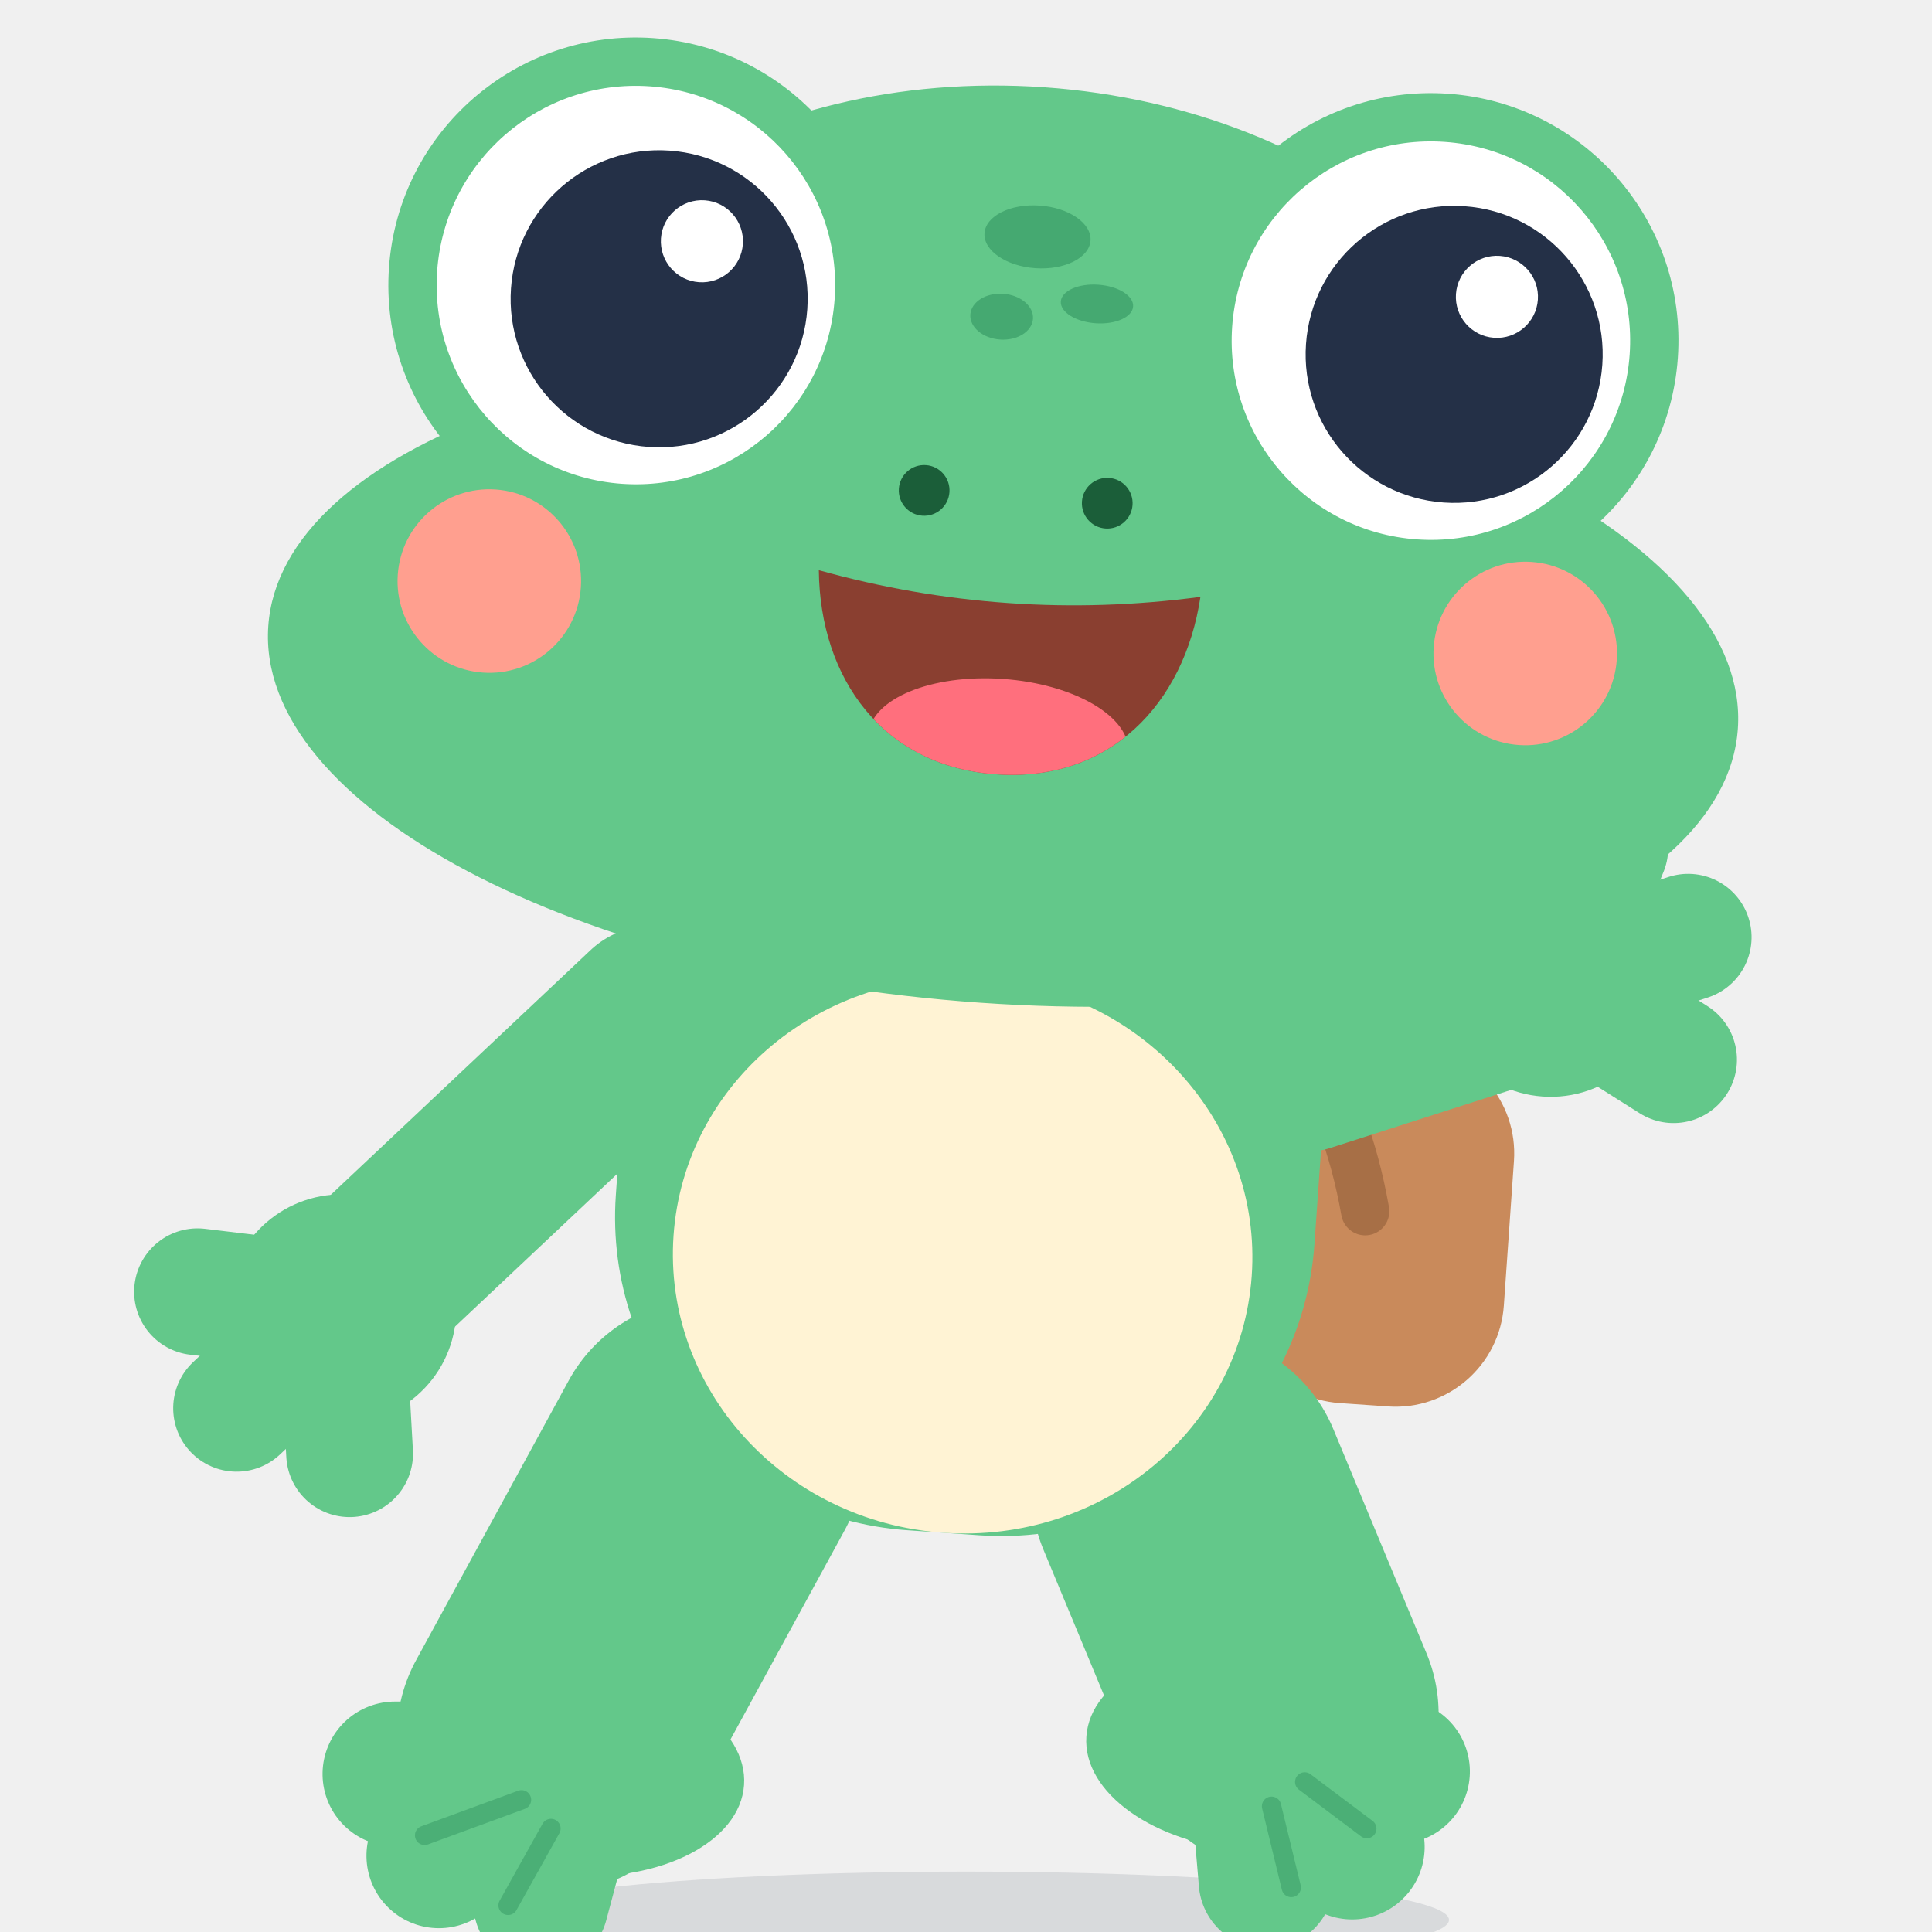
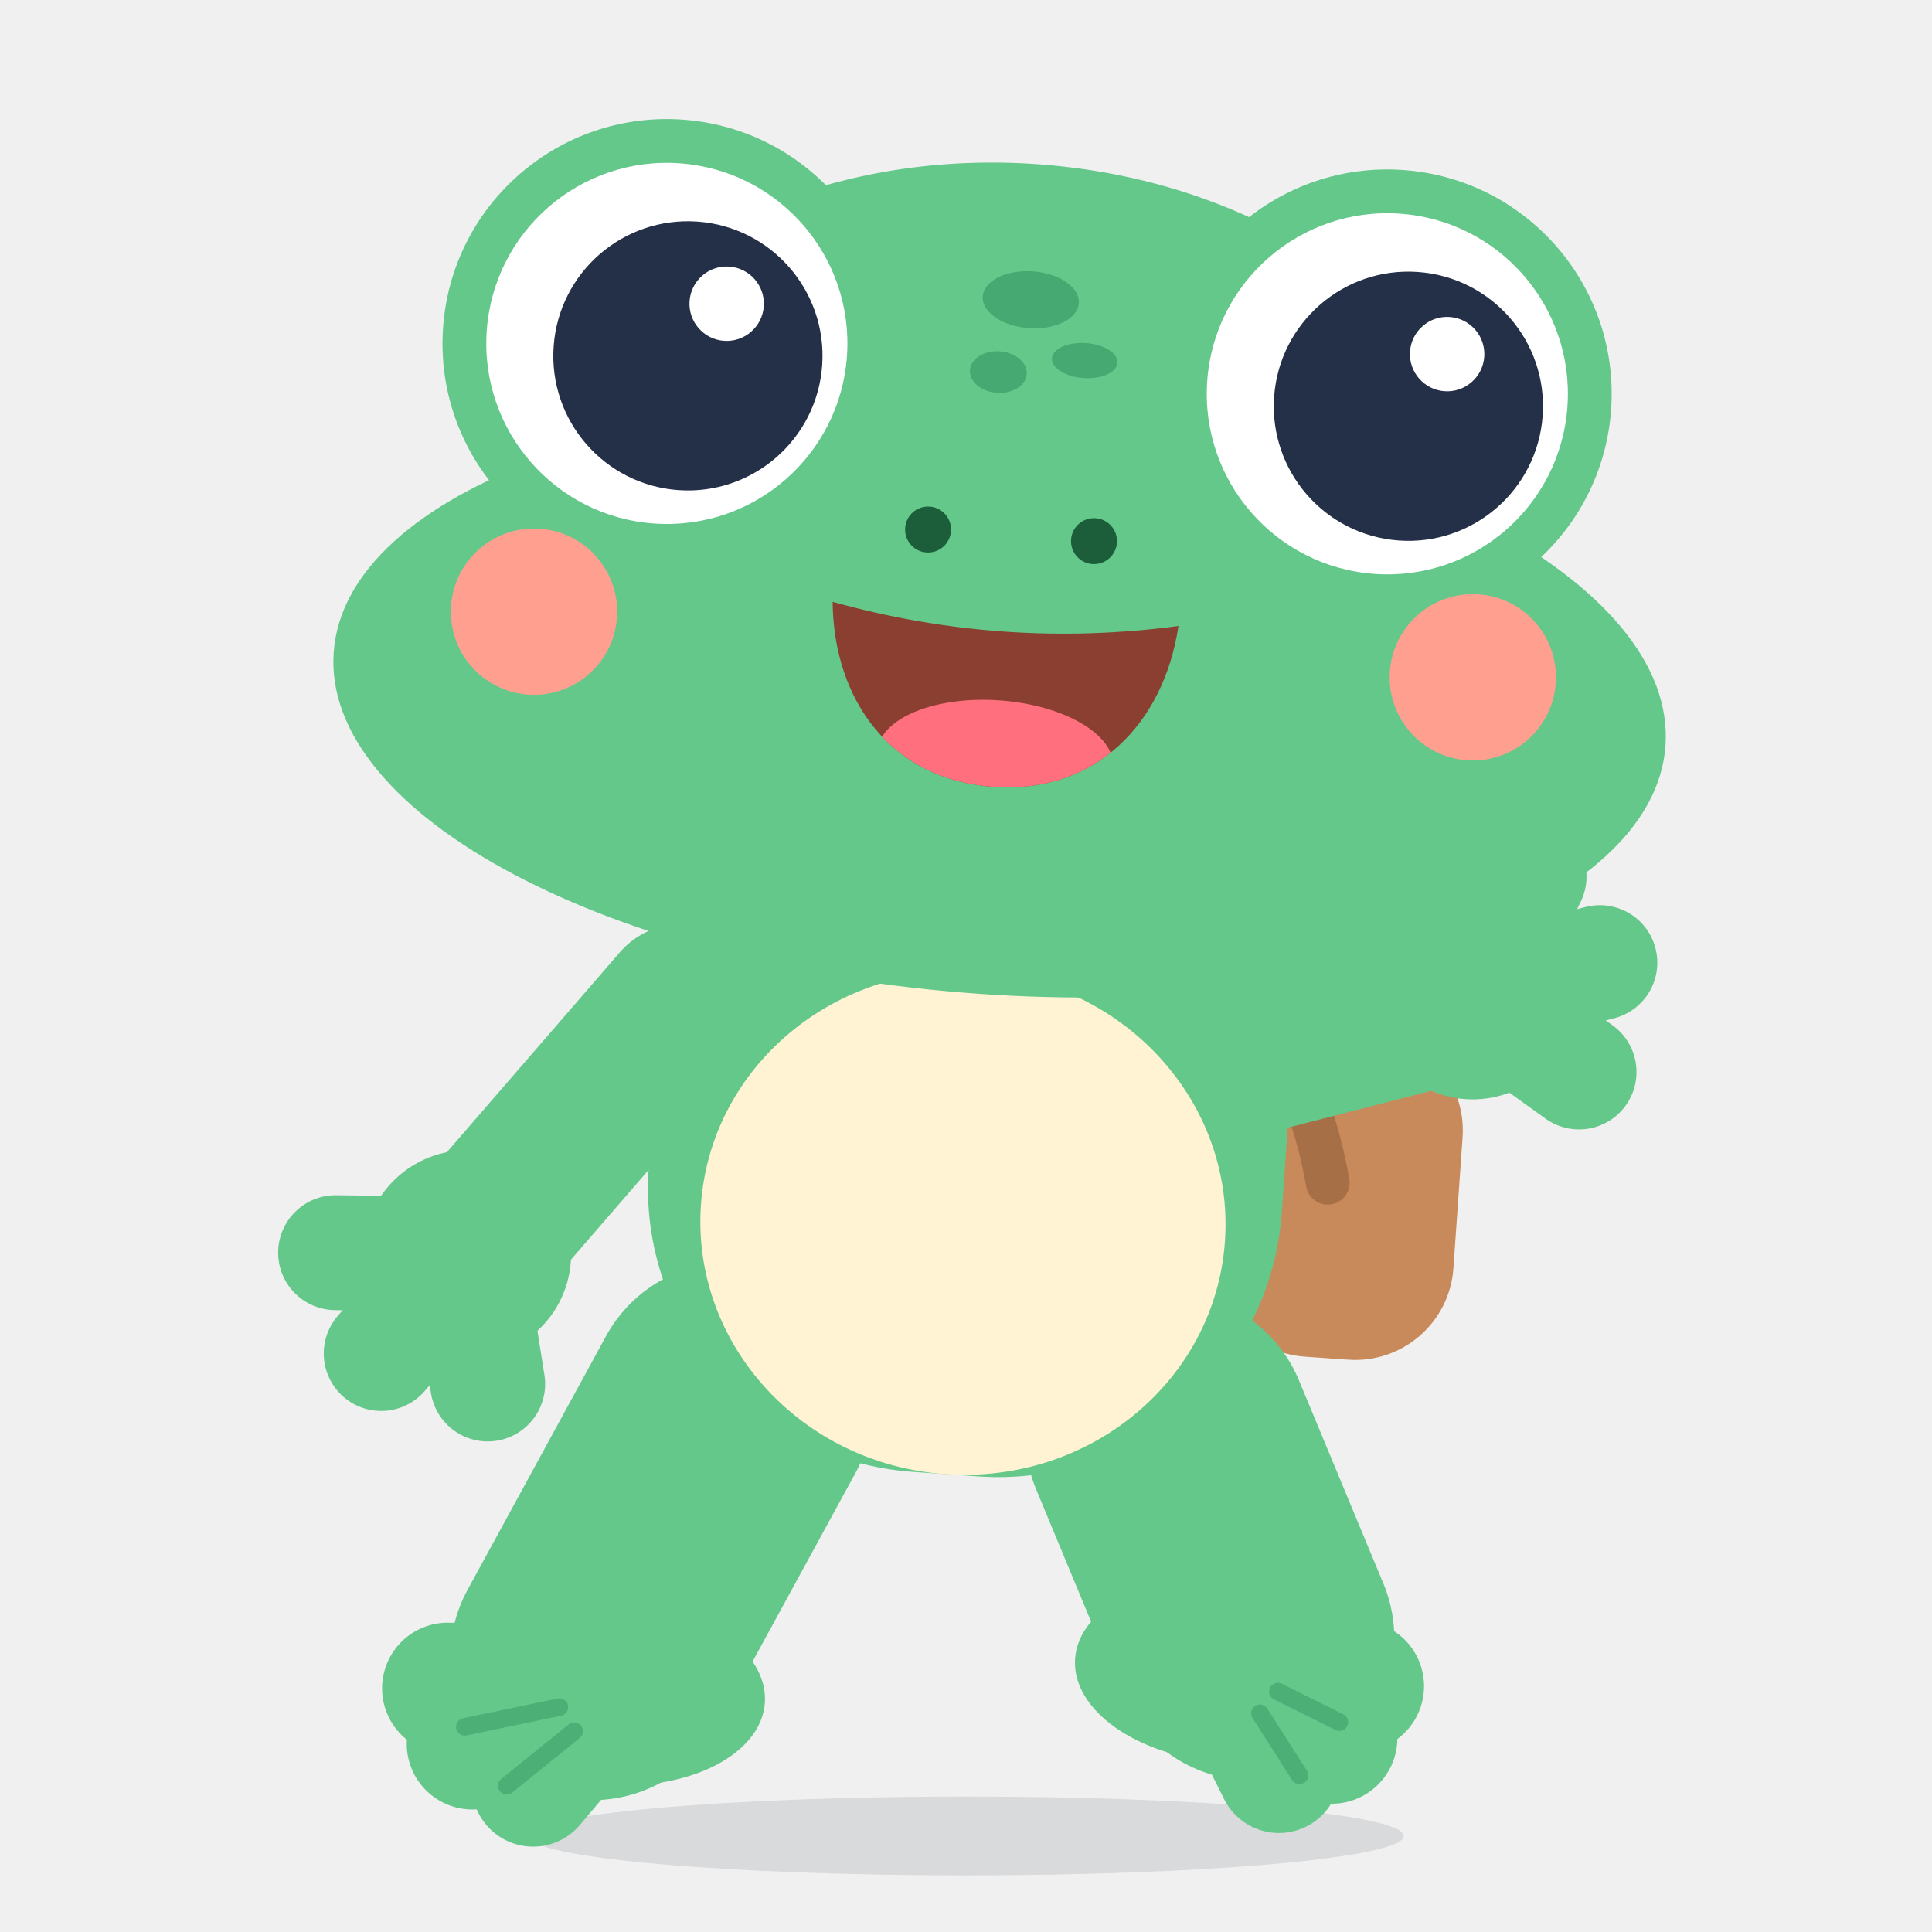
<svg xmlns="http://www.w3.org/2000/svg" viewBox="0 0 512 512" width="512" height="512">
-   <g transform="translate(16 0) scale(3.2)">
-     <ellipse cx="75" cy="159" rx="40" ry="4" fill="#243047" opacity="0.12" />
+   <g transform="translate(38.5 22.55) scale(2.9)">
+     <ellipse cx="75" cy="160.00" rx="40" ry="3.6" fill="#243047" opacity="0.120" />
    <g transform="translate(0 0) translate(75 100) rotate(4) translate(-75 -100)">
      <g>
        <rect x="98" y="84" width="22" height="30" rx="9" fill="#C98A5B" />
        <path d="M 92 78 q 12 4 16 20" fill="none" stroke="#A76F46" stroke-width="4" stroke-linecap="round" />
      </g>
      <g>
        <line x1="55" y1="122" x2="44" y2="146" stroke="#63C88A" stroke-width="26" stroke-linecap="round" />
        <ellipse cx="46" cy="149" rx="14" ry="8.5" fill="#63C88A" />
-         <line x1="46" y1="149" x2="31.1" y2="150.1" stroke="#63C88A" stroke-width="12" stroke-linecap="round" />
-         <line x1="46" y1="149" x2="35.2" y2="156.6" stroke="#63C88A" stroke-width="12" stroke-linecap="round" />
-         <line x1="46" y1="149" x2="43.9" y2="159.9" stroke="#63C88A" stroke-width="11.2" stroke-linecap="round" />
-         <line x1="41.7" y1="151.5" x2="33.9" y2="155.0" stroke="#45A971" stroke-width="1.6" stroke-linecap="round" opacity="0.8" />
-         <line x1="44.3" y1="153.7" x2="41.2" y2="160.3" stroke="#45A971" stroke-width="1.6" stroke-linecap="round" opacity="0.8" />
+         <line x1="46" y1="149" x2="31.0" y2="149.7" stroke="#63C88A" stroke-width="12" stroke-linecap="round" />
+         <line x1="46" y1="149" x2="33.6" y2="154.6" stroke="#63C88A" stroke-width="12" stroke-linecap="round" />
+         <line x1="46" y1="149" x2="39.4" y2="158.0" stroke="#63C88A" stroke-width="11.2" stroke-linecap="round" />
+         <line x1="41.3" y1="150.7" x2="32.8" y2="153.1" stroke="#45A971" stroke-width="1.6" stroke-linecap="round" opacity="0.8" />
+         <line x1="42.8" y1="152.8" x2="37.0" y2="158.2" stroke="#45A971" stroke-width="1.6" stroke-linecap="round" opacity="0.8" />
      </g>
      <g>
        <line x1="95" y1="122" x2="104" y2="140" stroke="#63C88A" stroke-width="26" stroke-linecap="round" />
        <ellipse cx="102" cy="143" rx="14" ry="8.5" fill="#63C88A" />
-         <line x1="102" y1="143" x2="113.9" y2="144.1" stroke="#63C88A" stroke-width="12" stroke-linecap="round" />
-         <line x1="102" y1="143" x2="110.6" y2="150.6" stroke="#63C88A" stroke-width="12" stroke-linecap="round" />
-         <line x1="102" y1="143" x2="103.7" y2="153.9" stroke="#63C88A" stroke-width="11.2" stroke-linecap="round" />
-         <line x1="106.3" y1="145.5" x2="111.7" y2="149.0" stroke="#45A971" stroke-width="1.6" stroke-linecap="round" opacity="0.8" />
-         <line x1="103.7" y1="147.7" x2="105.8" y2="154.3" stroke="#45A971" stroke-width="1.6" stroke-linecap="round" opacity="0.8" />
+         <line x1="102" y1="143" x2="114.0" y2="143.7" stroke="#63C88A" stroke-width="12" stroke-linecap="round" />
+         <line x1="102" y1="143" x2="111.9" y2="148.6" stroke="#63C88A" stroke-width="12" stroke-linecap="round" />
+         <line x1="102" y1="143" x2="107.3" y2="152.0" stroke="#63C88A" stroke-width="11.2" stroke-linecap="round" />
+         <line x1="106.7" y1="144.7" x2="112.5" y2="147.1" stroke="#45A971" stroke-width="1.6" stroke-linecap="round" opacity="0.8" />
+         <line x1="105.2" y1="146.8" x2="109.2" y2="152.2" stroke="#45A971" stroke-width="1.6" stroke-linecap="round" opacity="0.8" />
      </g>
      <path d="M 46 58 H 104 V 101 A 26 26 0 0 1 78 127 H 72 A 26 26 0 0 1 46 101 Z" fill="#63C88A" />
      <ellipse cx="75" cy="104" rx="24" ry="23" fill="#FFF3D4" />
      <g>
-         <line x1="48" y1="86" x2="24" y2="112" stroke="#63C88A" stroke-width="15" stroke-linecap="round" />
-         <circle cx="24" cy="112" r="9.5" fill="#63C88A" />
-         <line x1="24" y1="112" x2="25.5" y2="123.9" stroke="#63C88A" stroke-width="10.5" stroke-linecap="round" />
-         <line x1="24" y1="112" x2="15.9" y2="120.8" stroke="#63C88A" stroke-width="10.5" stroke-linecap="round" />
-         <line x1="24" y1="112" x2="12.0" y2="111.4" stroke="#63C88A" stroke-width="10.5" stroke-linecap="round" />
+         <line x1="48" y1="86" x2="30" y2="110" stroke="#63C88A" stroke-width="15" stroke-linecap="round" />
+         <circle cx="30" cy="110" r="9.5" fill="#63C88A" />
+         <line x1="30" y1="110" x2="32.7" y2="121.7" stroke="#63C88A" stroke-width="10.5" stroke-linecap="round" />
+         <line x1="30" y1="110" x2="22.8" y2="119.6" stroke="#63C88A" stroke-width="10.5" stroke-linecap="round" />
+         <line x1="30" y1="110" x2="18.0" y2="110.7" stroke="#63C88A" stroke-width="10.5" stroke-linecap="round" />
      </g>
      <g>
-         <line x1="102" y1="86" x2="122" y2="78" stroke="#63C88A" stroke-width="15" stroke-linecap="round" />
-         <circle cx="122" cy="78" r="9.5" fill="#63C88A" />
-         <line x1="122" y1="78" x2="125.7" y2="66.6" stroke="#63C88A" stroke-width="10.5" stroke-linecap="round" />
-         <line x1="122" y1="78" x2="133.1" y2="73.5" stroke="#63C88A" stroke-width="10.5" stroke-linecap="round" />
-         <line x1="122" y1="78" x2="132.6" y2="83.7" stroke="#63C88A" stroke-width="10.5" stroke-linecap="round" />
+         <line x1="102" y1="86" x2="120" y2="80" stroke="#63C88A" stroke-width="15" stroke-linecap="round" />
+         <circle cx="120" cy="80" r="9.5" fill="#63C88A" />
+         <line x1="120" y1="80" x2="124.4" y2="68.8" stroke="#63C88A" stroke-width="10.5" stroke-linecap="round" />
+         <line x1="120" y1="80" x2="131.4" y2="76.2" stroke="#63C88A" stroke-width="10.5" stroke-linecap="round" />
+         <line x1="120" y1="80" x2="130.2" y2="86.3" stroke="#63C88A" stroke-width="10.5" stroke-linecap="round" />
      </g>
      <g transform="rotate(0 75 50)">
        <ellipse cx="75" cy="40" rx="44" ry="33" fill="#63C88A" />
        <ellipse cx="75" cy="56" rx="61" ry="27" fill="#63C88A" />
        <circle cx="42.4" cy="25.7" r="20.5" fill="#63C88A" />
        <circle cx="108.4" cy="25.7" r="20.5" fill="#63C88A" />
      </g>
      <g transform="rotate(0 75 50)">
        <ellipse cx="75.3" cy="19.4" rx="4.4" ry="2.6" fill="#45A971" />
        <ellipse cx="72.8" cy="26.2" rx="2.6" ry="1.9" fill="#45A971" />
        <ellipse cx="80.6" cy="24.6" rx="3.0" ry="1.6" fill="#45A971" />
        <g>
          <clipPath id="eyeClip42">
            <circle cx="42.4" cy="25.7" r="16.5" />
          </clipPath>
          <circle cx="42.4" cy="25.7" r="16.5" fill="#FFFFFF" />
          <g clip-path="url(#eyeClip42)">
            <circle cx="44.4" cy="26.7" r="12.3" fill="#243047" />
            <circle cx="47.6" cy="21.7" r="3.4" fill="#FFFFFF" />
          </g>
        </g>
        <g>
          <clipPath id="eyeClip108">
            <circle cx="108.4" cy="25.7" r="16.5" />
          </clipPath>
          <circle cx="108.4" cy="25.7" r="16.5" fill="#FFFFFF" />
          <g clip-path="url(#eyeClip108)">
            <circle cx="110.4" cy="26.7" r="12.3" fill="#243047" />
            <circle cx="113.6" cy="21.7" r="3.4" fill="#FFFFFF" />
          </g>
        </g>
        <circle cx="32" cy="51" r="7.6" fill="#FF9F8F" />
        <circle cx="118" cy="51" r="7.6" fill="#FF9F8F" />
        <circle cx="67.4" cy="41" r="2.1" fill="#1B5E39" />
        <circle cx="82.6" cy="41" r="2.1" fill="#1B5E39" />
        <g transform="translate(75 50) scale(0.72) translate(-75 -50)">
          <clipPath id="mouthCliptalk">
            <path d="M 53 47.5 Q 75 52 97 47.5 C 96 60 88 69.5 75 69.5 C 62 69.5 54 60 53 47.5 Z" />
          </clipPath>
          <path d="M 53 47.5 Q 75 52 97 47.5 C 96 60 88 69.5 75 69.5 C 62 69.5 54 60 53 47.5 Z" fill="#8A3F30" />
          <ellipse cx="75" cy="66" rx="15" ry="7.5" fill="#FF6F7D" clip-path="url(#mouthCliptalk)" />
        </g>
      </g>
    </g>
  </g>
</svg>
